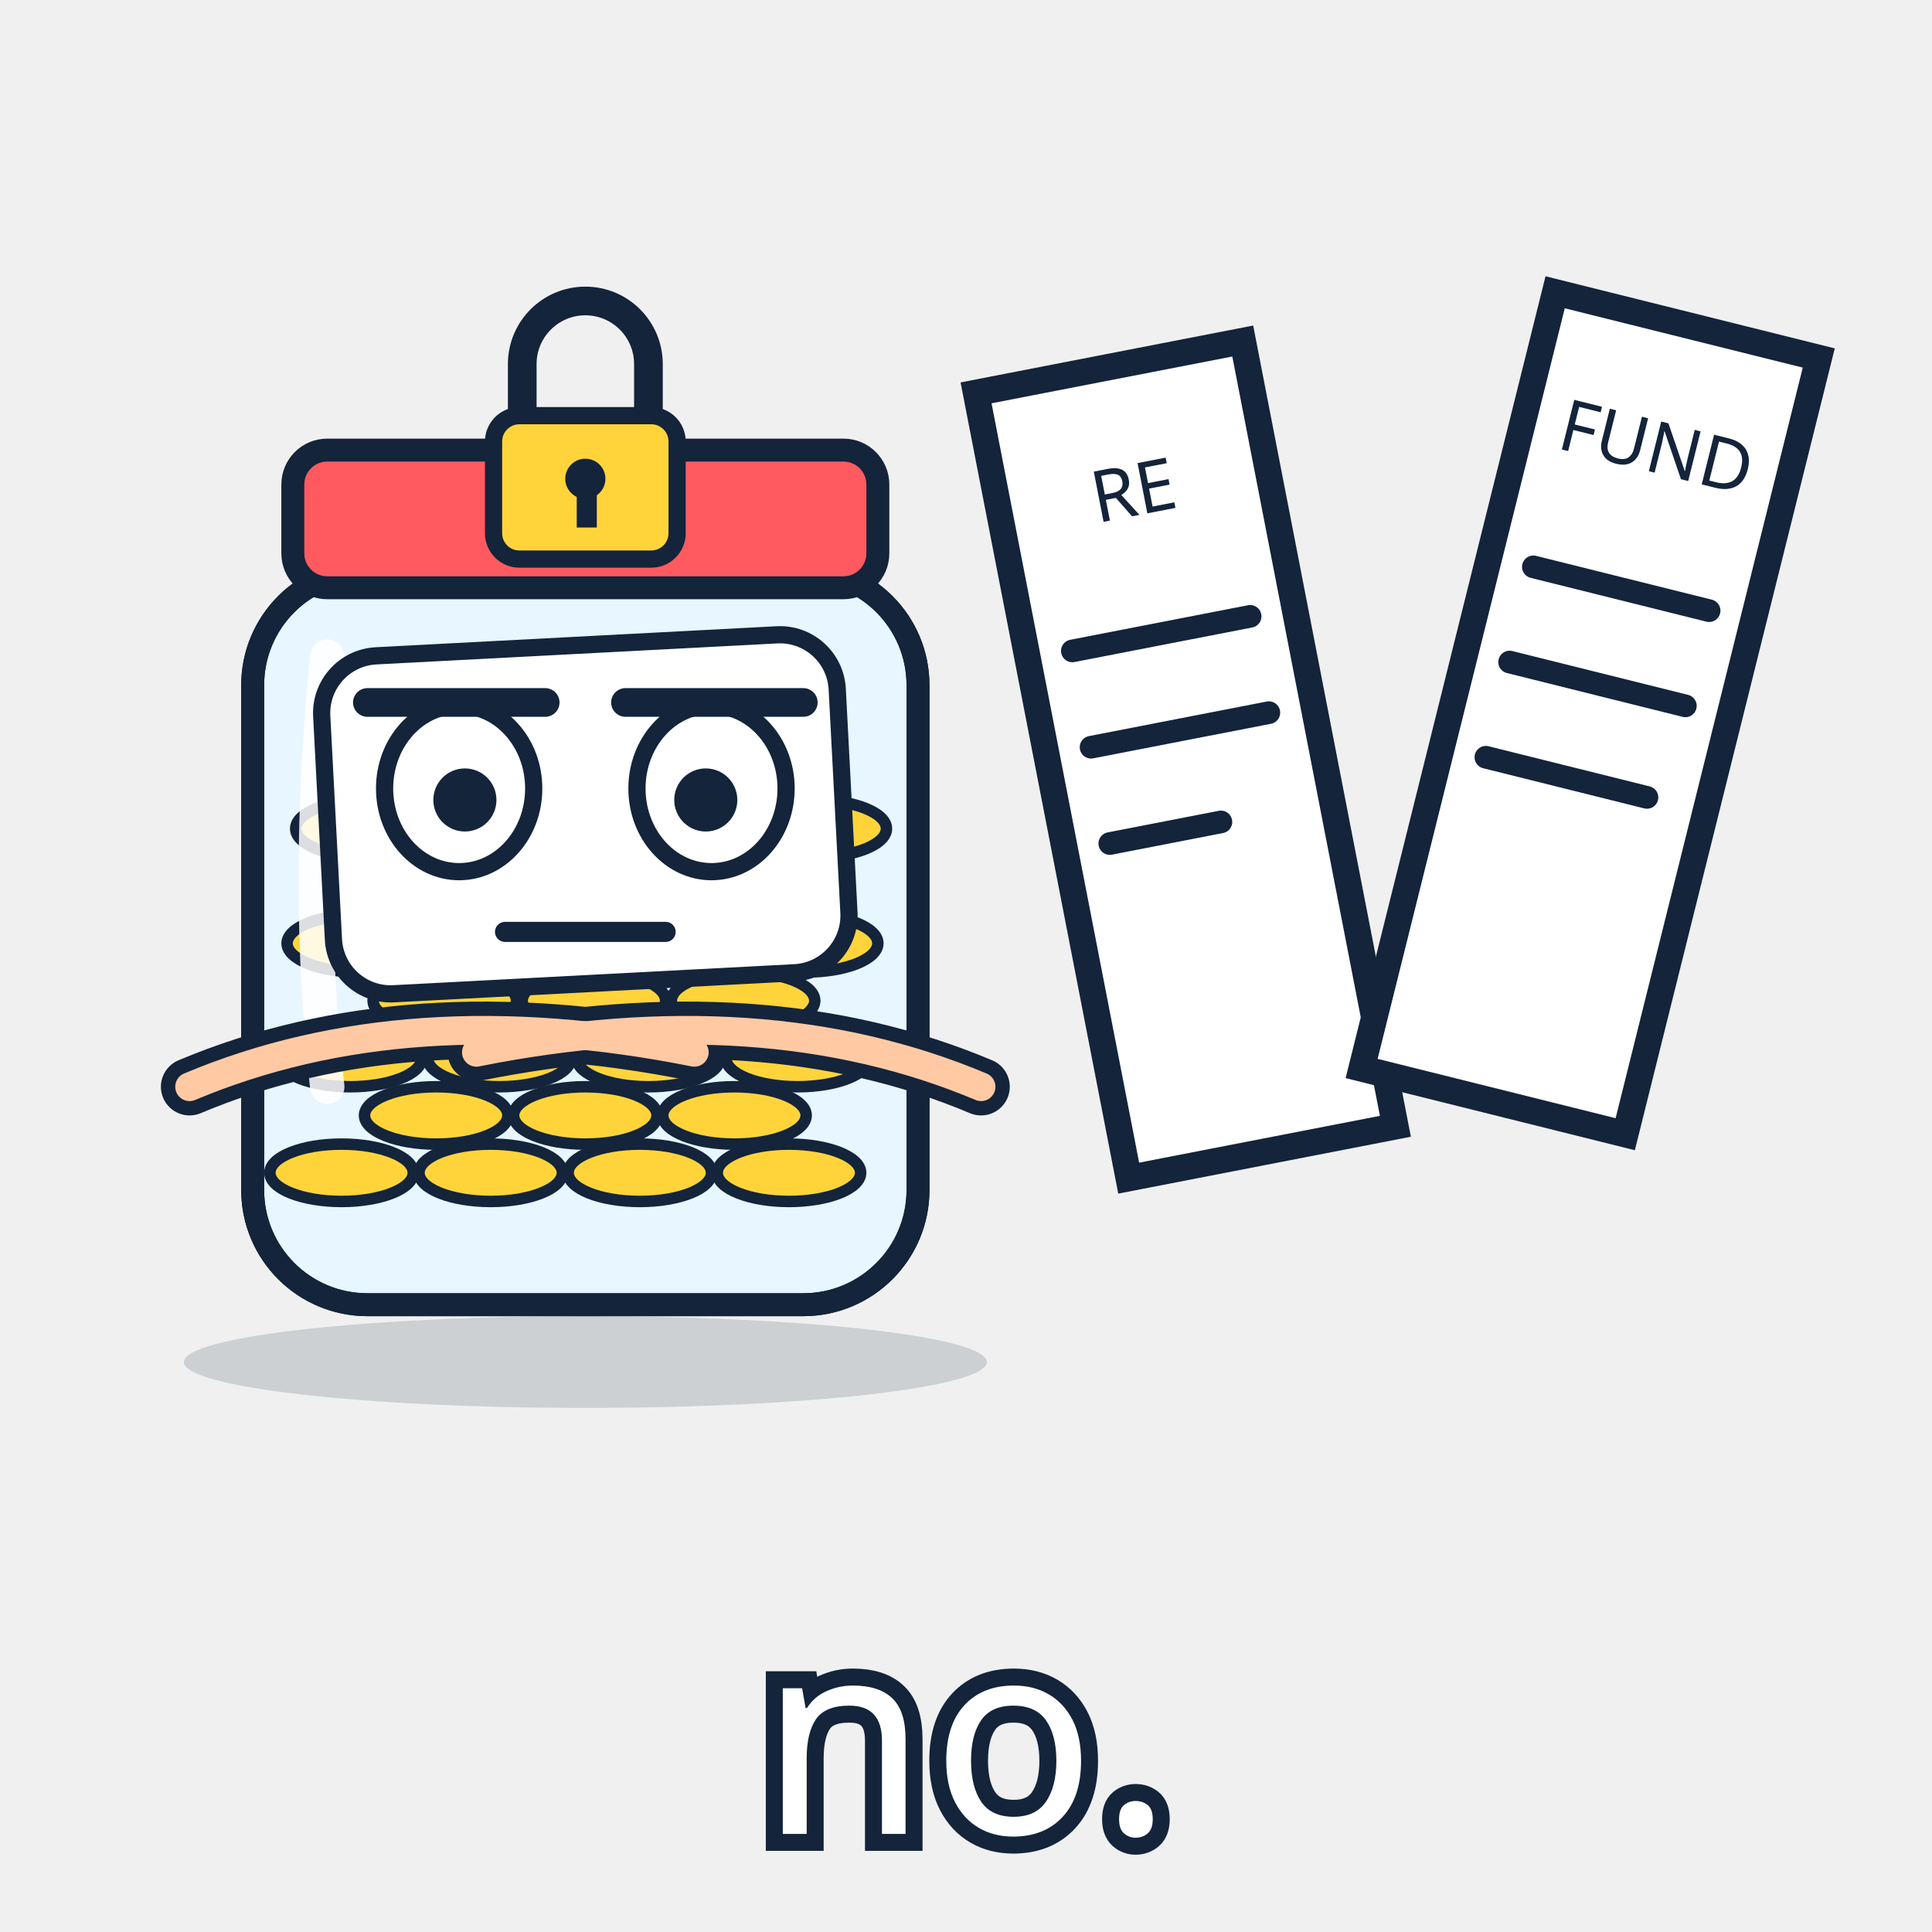
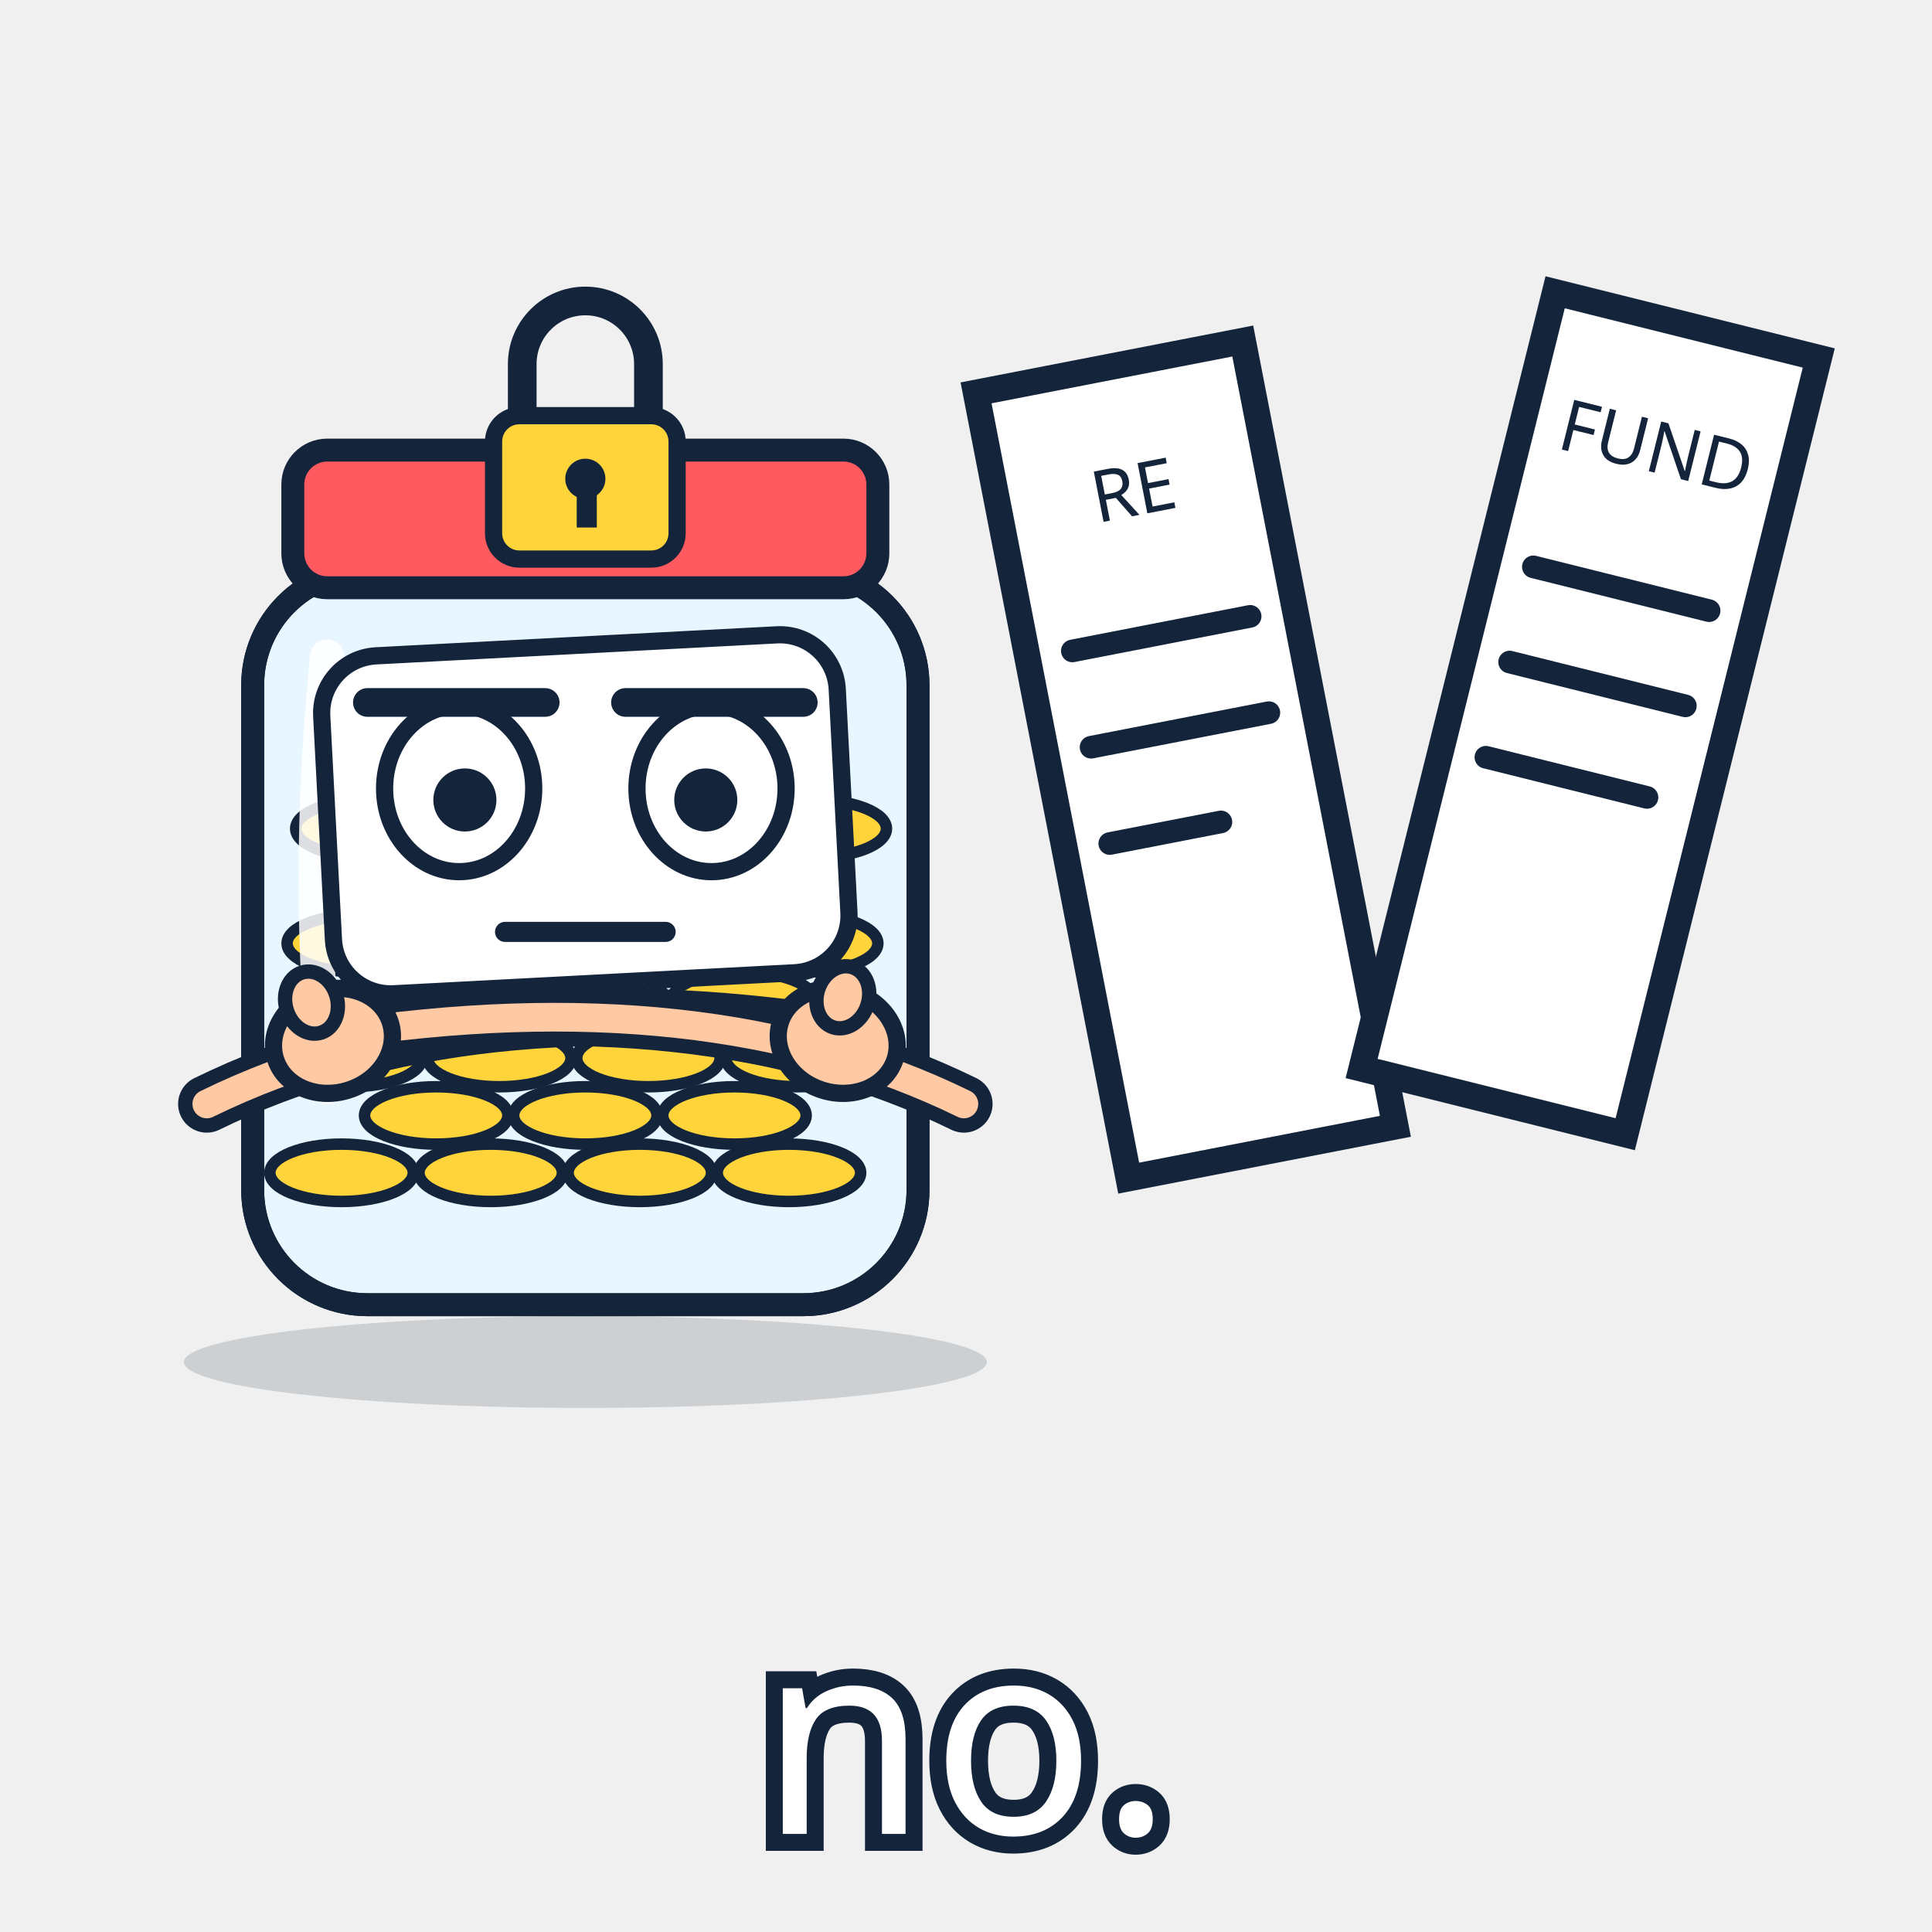
<svg xmlns="http://www.w3.org/2000/svg" viewBox="0 0 512 512" width="512" height="512">
  <defs>
    <clipPath id="jarclip">
      <rect x="96" y="120" width="232" height="256" rx="40" />
    </clipPath>
  </defs>
  <g transform="translate(-6,60) scale(0.76)">
    <ellipse cx="212" cy="396" rx="140" ry="16" fill="#13243B" opacity=".16" />
    <rect x="96" y="120" width="232" height="256" rx="40" fill="#E8F6FF" stroke="#13243B" stroke-width="8" />
    <g clip-path="url(#jarclip)">
      <ellipse cx="127" cy="330" rx="25" ry="10" fill="#FFD43B" stroke="#13243B" stroke-width="4" />
      <ellipse cx="179" cy="330" rx="25" ry="10" fill="#FFD43B" stroke="#13243B" stroke-width="4" />
      <ellipse cx="231" cy="330" rx="25" ry="10" fill="#FFD43B" stroke="#13243B" stroke-width="4" />
      <ellipse cx="283" cy="330" rx="25" ry="10" fill="#FFD43B" stroke="#13243B" stroke-width="4" />
      <ellipse cx="160" cy="310" rx="25" ry="10" fill="#FFD43B" stroke="#13243B" stroke-width="4" />
      <ellipse cx="212" cy="310" rx="25" ry="10" fill="#FFD43B" stroke="#13243B" stroke-width="4" />
      <ellipse cx="264" cy="310" rx="25" ry="10" fill="#FFD43B" stroke="#13243B" stroke-width="4" />
      <ellipse cx="130" cy="290" rx="25" ry="10" fill="#FFD43B" stroke="#13243B" stroke-width="4" />
      <ellipse cx="182" cy="290" rx="25" ry="10" fill="#FFD43B" stroke="#13243B" stroke-width="4" />
      <ellipse cx="234" cy="290" rx="25" ry="10" fill="#FFD43B" stroke="#13243B" stroke-width="4" />
      <ellipse cx="286" cy="290" rx="25" ry="10" fill="#FFD43B" stroke="#13243B" stroke-width="4" />
      <ellipse cx="163" cy="270" rx="25" ry="10" fill="#FFD43B" stroke="#13243B" stroke-width="4" />
      <ellipse cx="215" cy="270" rx="25" ry="10" fill="#FFD43B" stroke="#13243B" stroke-width="4" />
      <ellipse cx="267" cy="270" rx="25" ry="10" fill="#FFD43B" stroke="#13243B" stroke-width="4" />
      <ellipse cx="133" cy="250" rx="25" ry="10" fill="#FFD43B" stroke="#13243B" stroke-width="4" />
      <ellipse cx="185" cy="250" rx="25" ry="10" fill="#FFD43B" stroke="#13243B" stroke-width="4" />
      <ellipse cx="237" cy="250" rx="25" ry="10" fill="#FFD43B" stroke="#13243B" stroke-width="4" />
      <ellipse cx="289" cy="250" rx="25" ry="10" fill="#FFD43B" stroke="#13243B" stroke-width="4" />
      <ellipse cx="155" cy="230" rx="25" ry="10" fill="#FFD43B" stroke="#13243B" stroke-width="4" />
      <ellipse cx="207" cy="230" rx="25" ry="10" fill="#FFD43B" stroke="#13243B" stroke-width="4" />
      <ellipse cx="259" cy="230" rx="25" ry="10" fill="#FFD43B" stroke="#13243B" stroke-width="4" />
      <ellipse cx="136" cy="210" rx="25" ry="10" fill="#FFD43B" stroke="#13243B" stroke-width="4" />
      <ellipse cx="188" cy="210" rx="25" ry="10" fill="#FFD43B" stroke="#13243B" stroke-width="4" />
      <ellipse cx="240" cy="210" rx="25" ry="10" fill="#FFD43B" stroke="#13243B" stroke-width="4" />
      <ellipse cx="292" cy="210" rx="25" ry="10" fill="#FFD43B" stroke="#13243B" stroke-width="4" />
    </g>
    <rect x="96" y="120" width="232" height="256" rx="40" fill="none" stroke="#13243B" stroke-width="8" />
    <path d="M122 150 Q114 230 122 300" stroke="#fff" stroke-width="12" stroke-linecap="round" fill="none" opacity=".85" />
    <rect x="110" y="78" width="204" height="48" rx="12" fill="#FF5A5F" stroke="#13243B" stroke-width="8" />
    <path d="M190 72 V48 a22 22 0 0 1 44 0 V72" fill="none" stroke="#13243B" stroke-width="10" />
    <rect x="180" y="66" width="64" height="50" rx="9" fill="#FFD43B" stroke="#13243B" stroke-width="6" />
    <circle cx="212" cy="88" r="7" fill="#13243B" />
    <rect x="209" y="90" width="7" height="15" fill="#13243B" />
    <rect x="122" y="146" width="180" height="118" rx="20" fill="#fff" stroke="#13243B" stroke-width="6" transform="rotate(-3 212 205)" />
    <ellipse cx="168" cy="196" rx="26" ry="29" fill="#fff" stroke="#13243B" stroke-width="6" />
    <ellipse cx="256" cy="196" rx="26" ry="29" fill="#fff" stroke="#13243B" stroke-width="6" />
    <circle cx="170" cy="200" r="11" fill="#13243B" />
    <circle cx="254" cy="200" r="11" fill="#13243B" />
    <path d="M136 166 L198 166" stroke="#13243B" stroke-width="10" stroke-linecap="round" />
    <path d="M288 166 L226 166" stroke="#13243B" stroke-width="10" stroke-linecap="round" />
    <path d="M184 246 L240 246" stroke="#13243B" stroke-width="7" stroke-linecap="round" />
-     <path d="M74 300 Q150 268 250 288" fill="none" stroke="#13243B" stroke-width="20" stroke-linecap="round" />
-     <path d="M350 300 Q274 268 174 288" fill="none" stroke="#13243B" stroke-width="20" stroke-linecap="round" />
-     <path d="M74 300 Q150 268 250 288" fill="none" stroke="#FFC9A3" stroke-width="10" stroke-linecap="round" />
-     <path d="M350 300 Q274 268 174 288" fill="none" stroke="#FFC9A3" stroke-width="10" stroke-linecap="round" />
+     <path d="M80 306 Q170 262 300 282" fill="none" stroke="#13243B" stroke-width="20" stroke-linecap="round" />
+     <path d="M80 306 Q170 262 300 282" fill="none" stroke="#FFC9A3" stroke-width="10" stroke-linecap="round" />
+     <path d="M344 306 Q254 262 124 282" fill="none" stroke="#13243B" stroke-width="20" stroke-linecap="round" />
+     <path d="M344 306 Q254 262 124 282" fill="none" stroke="#FFC9A3" stroke-width="10" stroke-linecap="round" />
+     <g transform="translate(124,284) rotate(-18) scale(1)">
+       <ellipse cx="0" cy="0" rx="21" ry="18" fill="#FFC9A3" stroke="#13243B" stroke-width="6" />
+       <ellipse cx="-3" cy="-15" rx="9" ry="11" fill="#FFC9A3" stroke="#13243B" stroke-width="5" />
+     </g>
+     <g transform="translate(300,284) rotate(18) scale(1)">
+       <ellipse cx="0" cy="0" rx="21" ry="18" fill="#FFC9A3" stroke="#13243B" stroke-width="6" />
+       <ellipse cx="-3" cy="-15" rx="9" ry="11" fill="#FFC9A3" stroke="#13243B" stroke-width="5" />
+     </g>
  </g>
  <g transform="translate(286,88)">
    <g transform="rotate(-11 70 150)">
      <path d="M0 0 h72 v212 h-72 z" fill="#fff" stroke="#13243B" stroke-width="7" />
      <text x="36" y="40" text-anchor="middle" font-family="Lilita One" font-size="19" fill="#13243B">RE</text>
      <path d="M12 72 h48 M12 98 h48 M12 124 h30" stroke="#13243B" stroke-width="6" stroke-linecap="round" />
    </g>
    <g transform="rotate(14 150 150) translate(88,0)">
      <path d="M0 0 h72 v212 h-72 z" fill="#fff" stroke="#13243B" stroke-width="7" />
      <text x="36" y="40" text-anchor="middle" font-family="Lilita One" font-size="19" fill="#13243B">FUND</text>
      <path d="M12 72 h48 M12 98 h48 M12 124 h44" stroke="#13243B" stroke-width="6" stroke-linecap="round" />
    </g>
  </g>
  <text x="256" y="486" text-anchor="middle" font-family="Lilita One" font-size="72" fill="#fff" stroke="#13243B" stroke-width="9" paint-order="stroke" letter-spacing="1">no.</text>
</svg>
